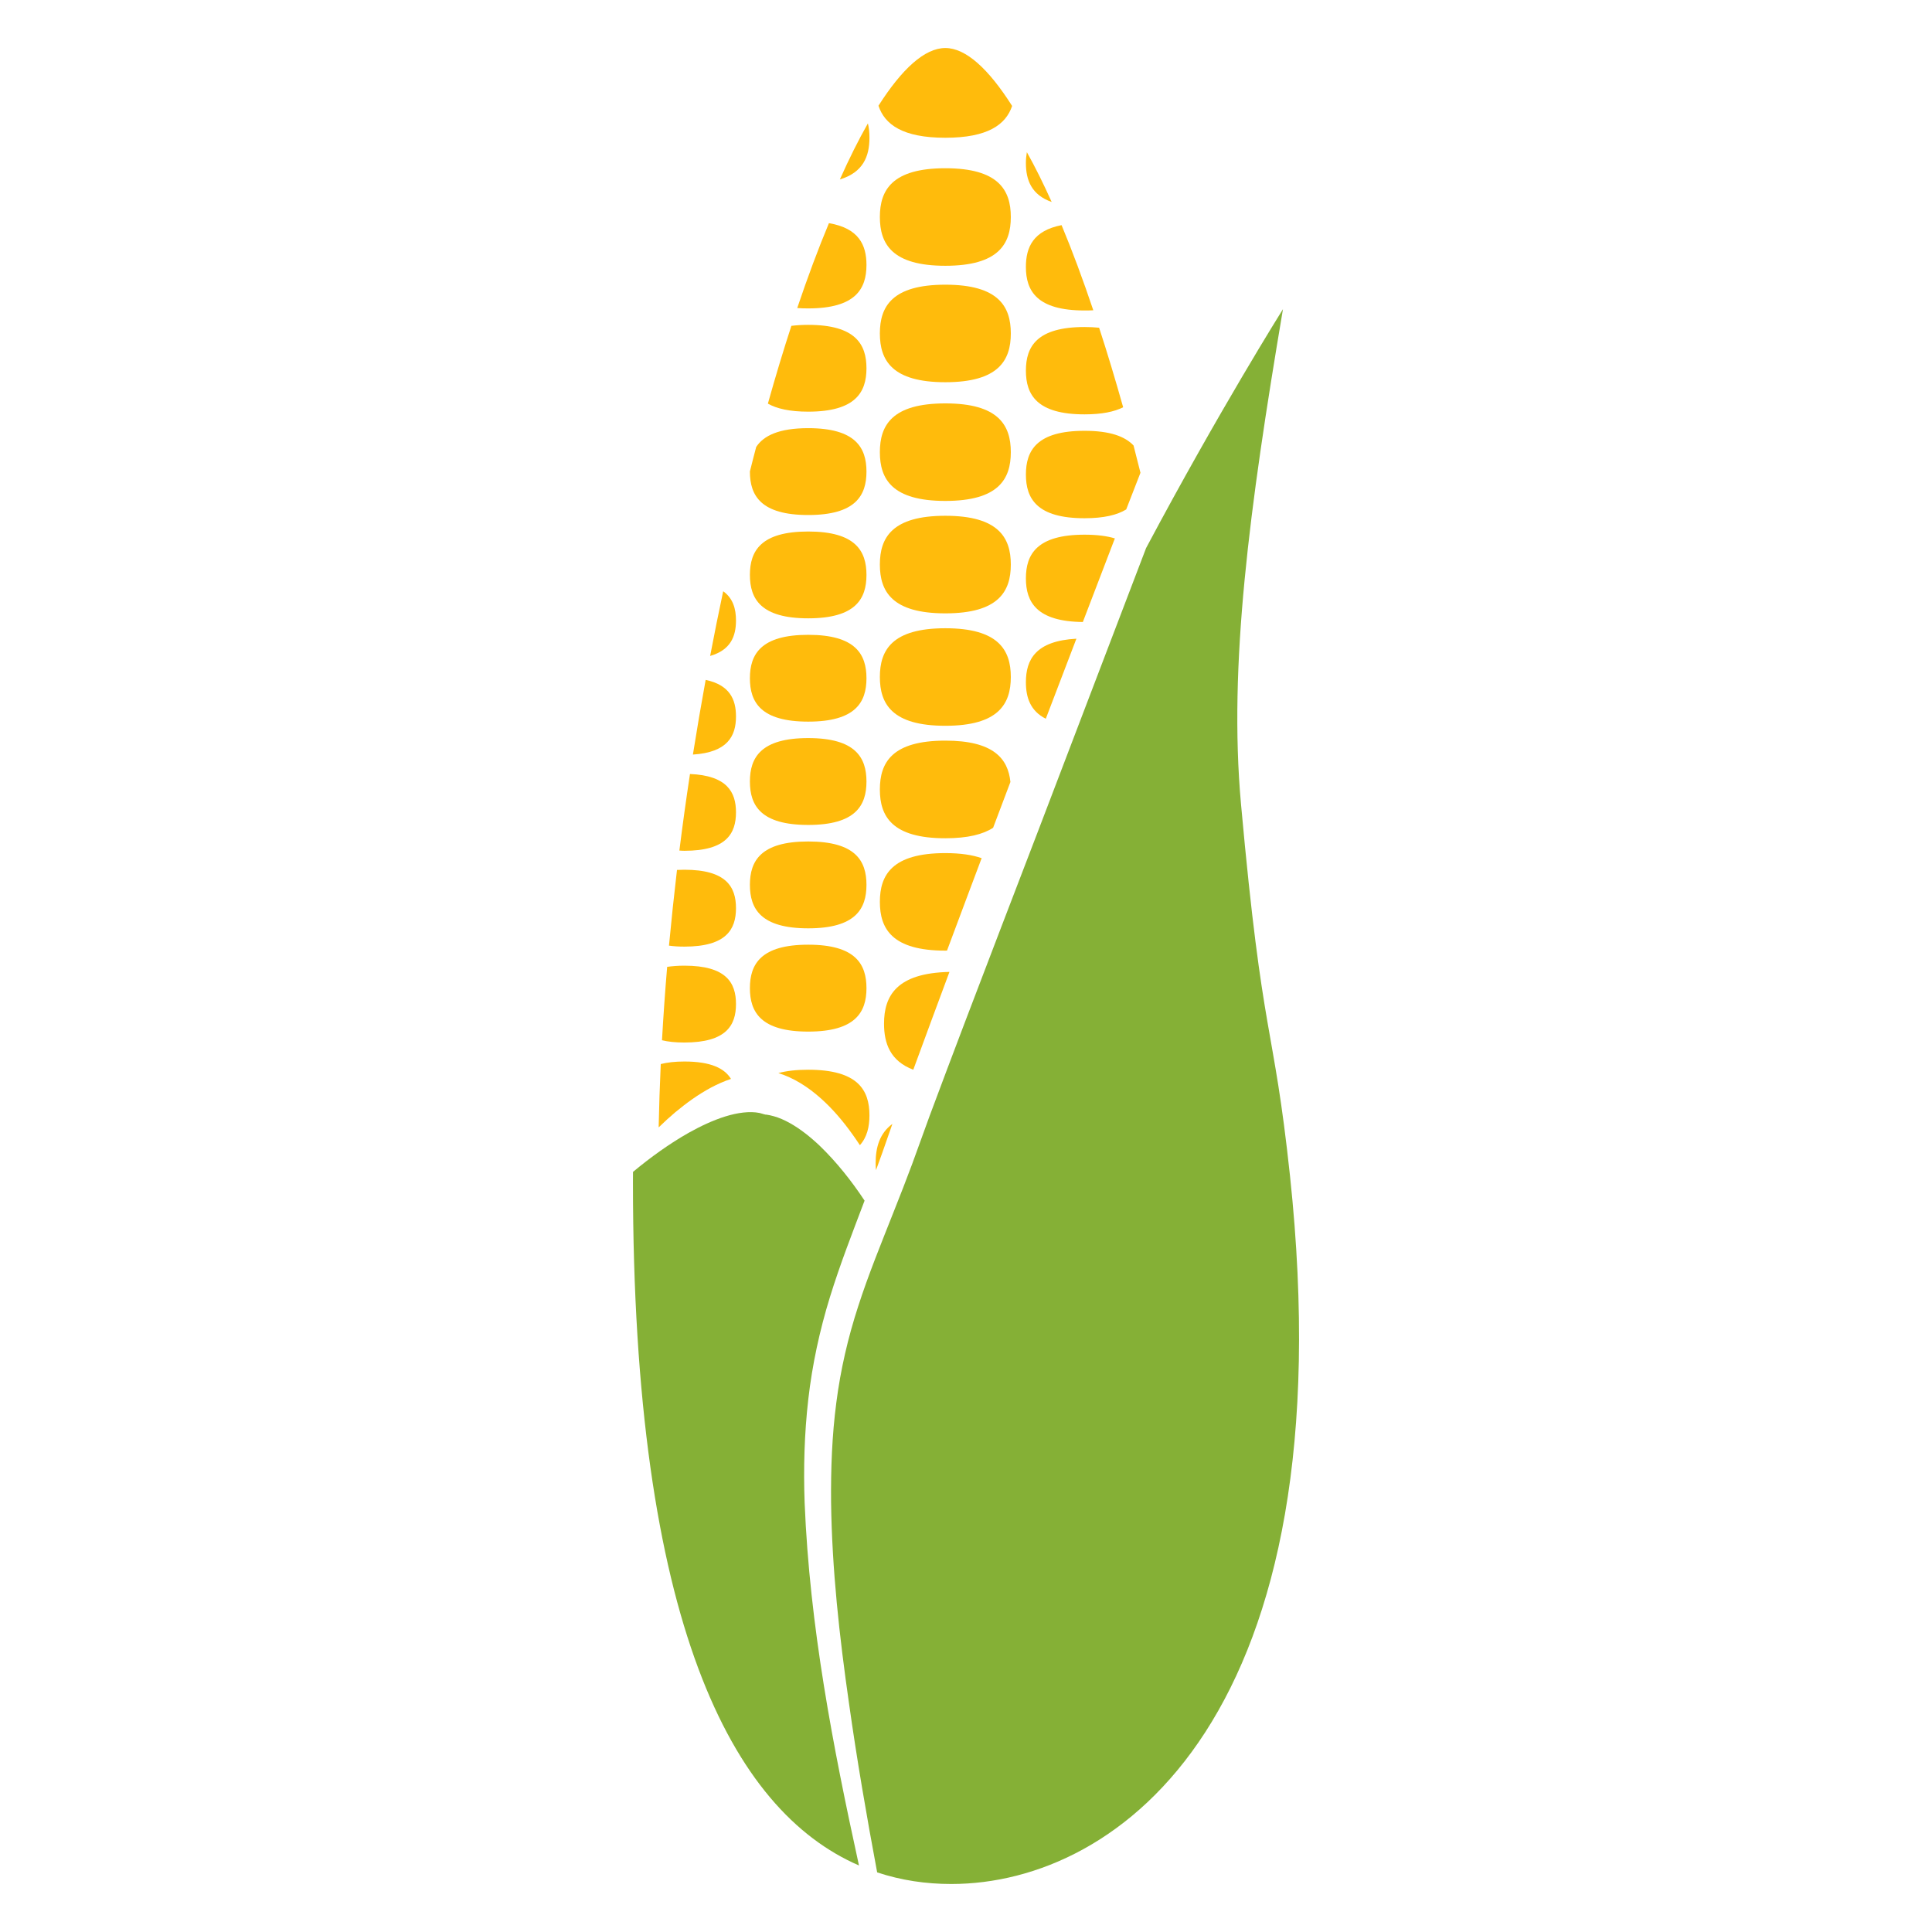
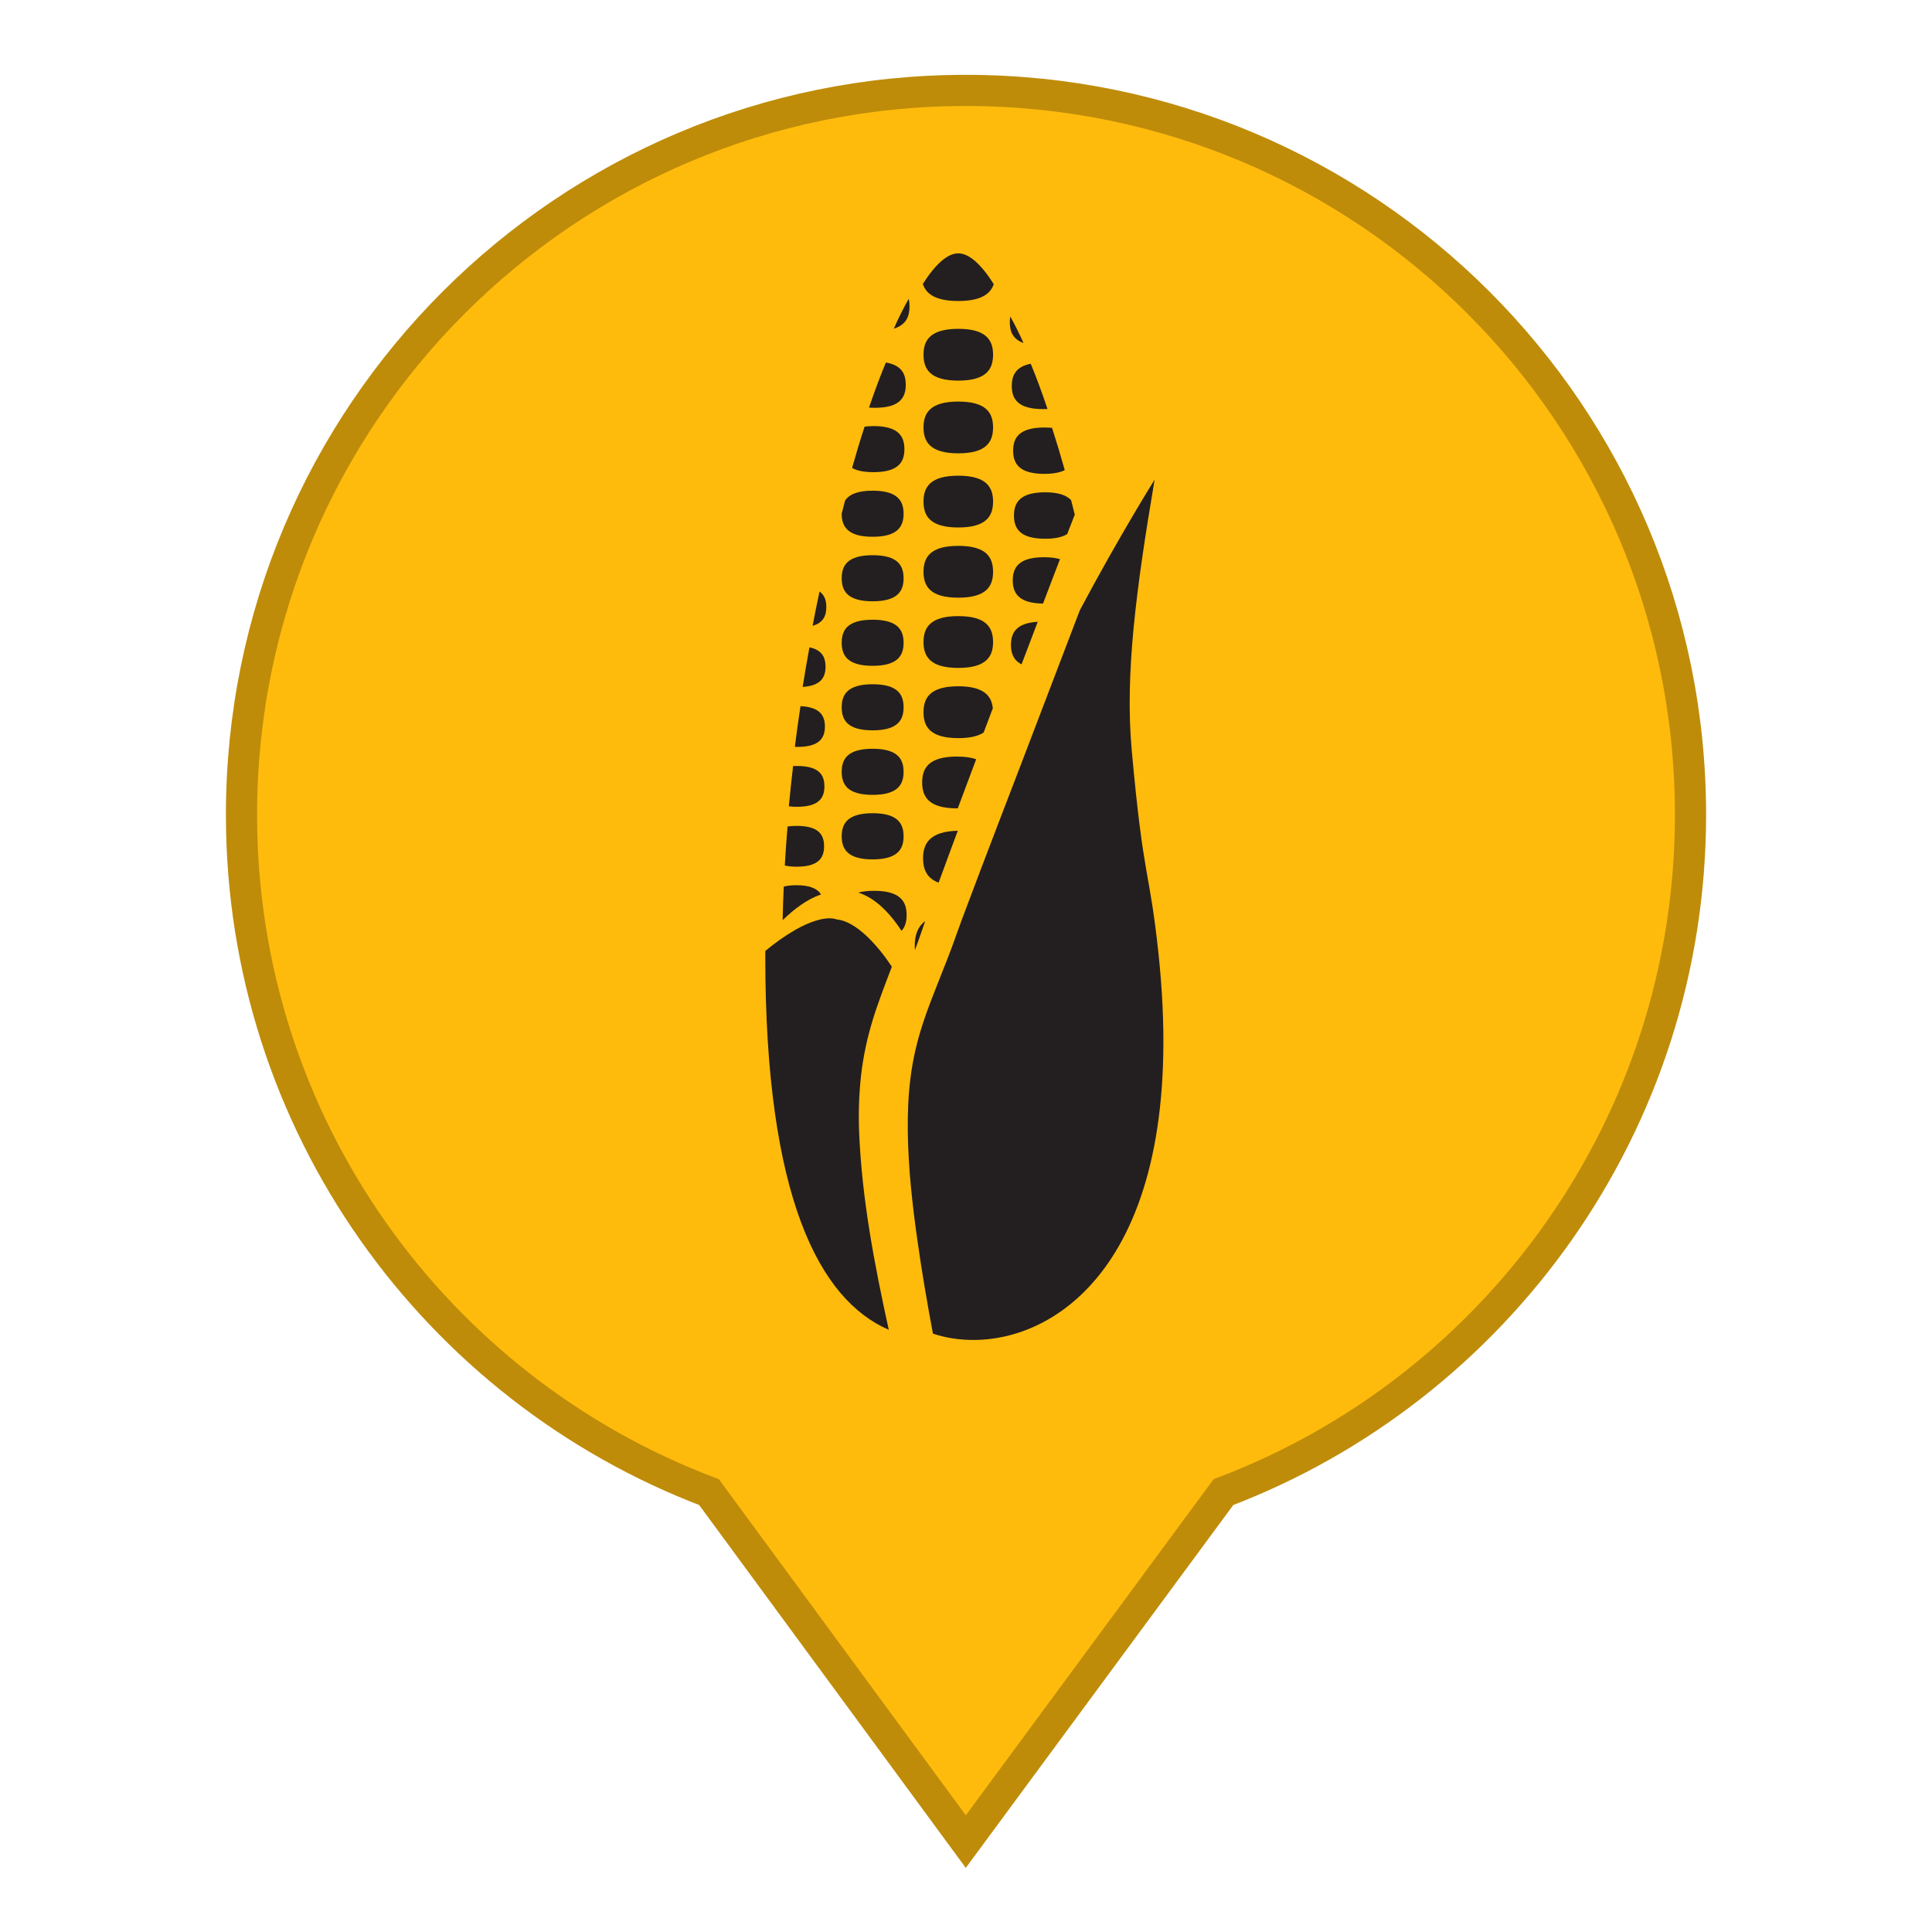
<svg xmlns="http://www.w3.org/2000/svg" version="1.1" id="Layer_1" x="0px" y="0px" width="300px" height="300px" viewBox="0 0 300 300" enable-background="new 0 0 300 300" xml:space="preserve">
  <g>
-     <path fill="#85B036" d="M125.512,217.27c0.613-5.371,1.769-10.707,3.357-15.85c1.589-5.145,3.529-10.09,5.382-14.986   c-2.014-3.053-4.34-5.973-6.883-8.438c-1.496-1.432-3.111-2.715-4.766-3.633c-0.814-0.449-1.644-0.814-2.448-1.035   c-0.389-0.109-0.814-0.205-1.163-0.25c-0.078,0-0.125,0.016-0.234-0.029l-0.404-0.109c0.147,0.021,0.037,0,0.07,0.021l-0.011-0.016   l-0.018-0.006h-0.029l-0.066-0.016l-0.128-0.043l-0.271-0.066c-1.471-0.293-3.368-0.045-5.258,0.543   c-1.912,0.594-3.831,1.498-5.698,2.539c-3.005,1.703-5.918,3.801-8.652,6.076c-0.007,0.543-0.007,1.094-0.007,1.645   c0,68.348,15.355,97.496,35.095,106.051c-4.046-18.492-7.654-37.145-8.436-56.299C124.752,228.027,124.896,222.633,125.512,217.27z   " />
-     <path fill="#85B036" d="M200.308,182.566c-2.591-24.201-4.227-20.348-7.611-57.766c-1.934-21.479,1.281-45.754,6.521-76.795   c0,0-9.921,15.792-21.256,37.103l-11.109,29.103c-7.478,19.711-15.156,39.363-22.506,59.08l-2.697,7.428   c-0.929,2.494-1.893,4.975-2.87,7.418c-1.941,4.924-3.926,9.76-5.507,14.662c-1.6,4.902-2.755,9.9-3.409,15   c-0.671,5.092-0.862,10.273-0.814,15.475c0.136,10.398,1.295,20.85,2.785,31.24c1.232,8.762,2.737,17.51,4.37,26.227   c3.739,1.246,7.595,1.805,11.514,1.805C173.838,292.545,209.233,266.342,200.308,182.566z" />
    <g>
-       <path fill="#FFBB0C" d="M146.792,59.351c8.255,0,10.167-3.39,10.167-7.573c0-4.183-1.912-7.572-10.167-7.572    c-8.266,0-10.167,3.39-10.167,7.572C136.625,55.961,138.527,59.351,146.792,59.351z" />
-       <path fill="#FFBB0C" d="M146.792,41.27c8.255,0,10.167-3.384,10.167-7.573c0-4.183-1.912-7.573-10.167-7.573    c-8.266,0-10.167,3.391-10.167,7.573C136.625,37.886,138.527,41.27,146.792,41.27z" />
-       <path fill="#FFBB0C" d="M146.792,21.391c6.597,0,9.397-2.048,10.369-4.939c-3.65-5.761-7.19-8.996-10.369-8.996    c-3.199,0-6.729,3.229-10.383,8.96C137.378,19.336,140.17,21.391,146.792,21.391z" />
-       <path fill="#FFBB0C" d="M146.792,77.784c8.255,0,10.167-3.39,10.167-7.572c0-4.184-1.912-7.573-10.167-7.573    c-8.266,0-10.167,3.39-10.167,7.573C136.625,74.395,138.527,77.784,146.792,77.784z" />
-       <path fill="#FFBB0C" d="M134.545,57.187c0-3.721-1.702-6.744-9.044-6.744c-0.977,0-1.835,0.059-2.617,0.153    c-1.248,3.824-2.465,7.86-3.647,12.079c1.383,0.785,3.383,1.247,6.264,1.247C132.843,63.922,134.545,60.906,134.545,57.187z" />
-       <path fill="#FFBB0C" d="M134.545,41.137c0-3.097-1.188-5.693-5.827-6.486c-1.663,3.977-3.31,8.396-4.924,13.18    c0.532,0.044,1.097,0.059,1.707,0.059C132.843,47.889,134.545,44.865,134.545,41.137z" />
-       <path fill="#FFBB0C" d="M135.008,21.391c0-0.771-0.066-1.534-0.242-2.231c-1.449,2.547-2.899,5.452-4.351,8.703    C134.035,26.769,135.008,24.267,135.008,21.391z" />
-       <path fill="#FFBB0C" d="M125.501,79.972c7.342,0,9.044-3.017,9.044-6.737c0-3.728-1.702-6.751-9.044-6.751    c-4.542,0-6.927,1.16-8.08,2.921c-0.334,1.247-0.653,2.517-0.976,3.801c0,0.015,0,0.015,0,0.029    C116.446,76.955,118.144,79.972,125.501,79.972z" />
-       <path fill="#FFBB0C" d="M168.407,64.341c2.693,0,4.618-0.404,5.996-1.101c-1.216-4.314-2.455-8.446-3.732-12.351    c-0.689-0.066-1.427-0.11-2.264-0.11c-7.393,0-9.106,3.023-9.106,6.774C159.301,61.303,161.015,64.341,168.407,64.341z" />
-       <path fill="#FFBB0C" d="M168.407,48.211c0.484,0,0.943-0.007,1.361-0.029c-1.618-4.806-3.263-9.231-4.928-13.223    c-4.396,0.858-5.54,3.427-5.54,6.486C159.301,45.181,161.015,48.211,168.407,48.211z" />
-       <path fill="#FFBB0C" d="M163.304,31.363c-1.288-2.862-2.572-5.453-3.853-7.735c-0.096,0.543-0.15,1.108-0.15,1.688    C159.301,27.965,160.167,30.255,163.304,31.363z" />
-       <path fill="#FFBB0C" d="M176.017,69.177c-1.305-1.394-3.629-2.282-7.609-2.282c-7.393,0-9.106,3.038-9.106,6.795    c0,3.742,1.714,6.781,9.106,6.781c3.009,0,5.07-0.507,6.469-1.365l2.213-5.694C176.739,71.987,176.374,70.563,176.017,69.177z" />
-       <path fill="#FFBB0C" d="M146.792,95.242c8.255,0,10.167-3.397,10.167-7.58c0-4.176-1.912-7.573-10.167-7.573    c-8.266,0-10.167,3.397-10.167,7.573C136.625,91.845,138.527,95.242,146.792,95.242z" />
-       <path fill="#FFBB0C" d="M146.792,112.699c8.255,0,10.167-3.39,10.167-7.572c0-4.184-1.912-7.573-10.167-7.573    c-8.266,0-10.167,3.39-10.167,7.573C136.625,109.31,138.527,112.699,146.792,112.699z" />
-       <path fill="#FFBB0C" d="M146.792,115.004c-8.266,0-10.167,3.391-10.167,7.588c0,4.175,1.901,7.573,10.167,7.573    c3.508,0,5.864-0.616,7.419-1.629c0.892-2.378,1.787-4.748,2.686-7.111C156.53,117.793,154.263,115.004,146.792,115.004z" />
-       <path fill="#FFBB0C" d="M125.501,96.013c7.342,0,9.044-3.008,9.044-6.737c0-3.727-1.702-6.743-9.044-6.743    c-7.357,0-9.056,3.017-9.056,6.743C116.446,93.005,118.144,96.013,125.501,96.013z" />
-       <path fill="#FFBB0C" d="M125.501,112.054c7.342,0,9.044-3.008,9.044-6.735c0-3.722-1.702-6.744-9.044-6.744    c-7.357,0-9.056,3.022-9.056,6.744C116.446,109.046,118.144,112.054,125.501,112.054z" />
-       <path fill="#FFBB0C" d="M125.501,128.096c7.342,0,9.044-3.009,9.044-6.736s-1.702-6.752-9.044-6.752    c-7.357,0-9.056,3.024-9.056,6.752S118.144,128.096,125.501,128.096z" />
-       <path fill="#FFBB0C" d="M114.284,96.351c0-1.82-0.462-3.449-1.988-4.542c-0.704,3.294-1.38,6.655-2.025,10.045    C113.434,100.943,114.284,98.83,114.284,96.351z" />
-       <path fill="#FFBB0C" d="M114.284,111.247c0-2.649-0.979-4.888-4.711-5.672c-0.697,3.815-1.358,7.683-1.978,11.594    C112.985,116.824,114.284,114.299,114.284,111.247z" />
-       <path fill="#FFBB0C" d="M114.284,126.136c0-3.141-1.387-5.708-7.144-5.951c-0.598,3.94-1.151,7.911-1.647,11.889    c0.252,0.015,0.506,0.036,0.782,0.036C112.777,132.109,114.284,129.432,114.284,126.136z" />
-       <path fill="#FFBB0C" d="M173.119,83.604c-1.229-0.374-2.771-0.579-4.712-0.579c-7.393,0-9.106,3.038-9.106,6.787    c0,3.691,1.688,6.7,8.842,6.773l4.811-12.563L173.119,83.604z" />
-       <path fill="#FFBB0C" d="M159.301,105.935c0,2.377,0.697,4.461,3.089,5.672l4.752-12.431    C160.827,99.521,159.301,102.404,159.301,105.935z" />
-       <path fill="#FFBB0C" d="M152.429,133.255c-1.424-0.499-3.262-0.786-5.636-0.786c-8.266,0-10.167,3.391-10.167,7.573    c0,4.184,1.901,7.573,10.167,7.573c0.092,0,0.169-0.008,0.257-0.008c1.12-3.001,2.242-6.009,3.372-9.011    C151.089,136.813,151.757,135.037,152.429,133.255z" />
-       <path fill="#FFBB0C" d="M125.501,144.151c7.342,0,9.044-3.022,9.044-6.751c0-3.728-1.702-6.736-9.044-6.736    c-7.357,0-9.056,3.009-9.056,6.736C116.446,141.129,118.144,144.151,125.501,144.151z" />
-       <path fill="#FFBB0C" d="M114.284,141.019c0-3.296-1.507-5.967-8.009-5.967c-0.408,0-0.79,0.015-1.152,0.03    c-0.458,3.903-0.874,7.822-1.244,11.755c0.719,0.104,1.504,0.154,2.396,0.154C112.777,146.991,114.284,144.313,114.284,141.019z" />
-       <path fill="#FFBB0C" d="M137.272,158.959c0,3.098,0.987,5.799,4.542,7.148c1.867-5.07,3.728-10.141,5.617-15.189    C139.22,151.094,137.272,154.631,137.272,158.959z" />
-       <path fill="#FFBB0C" d="M125.501,160.186c7.342,0,9.044-3.031,9.044-6.744c0-3.728-1.702-6.751-9.044-6.751    c-7.357,0-9.056,3.023-9.056,6.751C116.446,157.154,118.144,160.186,125.501,160.186z" />
-       <path fill="#FFBB0C" d="M114.284,155.908c0-3.303-1.507-5.96-8.009-5.96c-1.013,0-1.89,0.074-2.679,0.184    c-0.323,3.81-0.587,7.61-0.803,11.396c0.961,0.236,2.099,0.354,3.482,0.354C112.777,161.881,114.284,159.209,114.284,155.908z" />
-       <path fill="#FFBB0C" d="M138.571,174.518c-1.993,1.475-2.602,3.654-2.602,6.09c0,0.375,0.019,0.748,0.055,1.094    c0.323-0.889,0.646-1.775,0.969-2.672C137.51,177.555,138.035,176.043,138.571,174.518z" />
-       <path fill="#FFBB0C" d="M125.963,169.322c2.062,1.57,3.739,3.359,5.217,5.23c0.84,1.072,1.611,2.158,2.344,3.268    c1.112-1.234,1.483-2.855,1.483-4.631c0-3.92-1.787-7.082-9.506-7.082c-1.879,0-3.398,0.184-4.635,0.521    c0.58,0.184,1.115,0.381,1.647,0.623C123.788,167.824,124.929,168.551,125.963,169.322z" />
-       <path fill="#FFBB0C" d="M104.837,172.727c1.699-1.41,3.511-2.744,5.588-3.859c0.954-0.5,1.981-0.969,3.082-1.336    c-0.995-1.629-3.108-2.701-7.231-2.701c-1.464,0-2.675,0.141-3.674,0.396c-0.153,3.287-0.257,6.561-0.326,9.834    C103.105,174.252,103.953,173.475,104.837,172.727z" />
+       <path fill="#FFBB0C" stroke="#BF8C09" stroke-width="4.84" stroke-miterlimit="10" d="M262.5,126.515    c0,48.004-30.134,89.108-72.523,105.178l-40.008,54.268l-39.875-54.268C67.634,215.623,37.5,174.588,37.5,126.515    C37.5,64.37,87.893,14.04,149.968,14.04C212.17,14.04,262.5,64.37,262.5,126.515z" />
+     </g>
+     <g>
+       <path fill="#231F20" d="M133.711,166.957c0.334-2.949,0.97-5.86,1.833-8.671c0.87-2.811,1.928-5.507,2.943-8.179    c-1.103-1.67-2.376-3.264-3.762-4.612c-0.819-0.782-1.695-1.487-2.603-1.985c-0.447-0.246-0.901-0.447-1.336-0.573    c-0.214-0.057-0.447-0.113-0.636-0.139c-0.044,0-0.069,0.013-0.126-0.013l-0.221-0.05c0.076,0,0.019,0,0.032,0l0,0h-0.013h-0.019    l-0.031-0.013l-0.069-0.025l-0.151-0.032c-0.8-0.17-1.84-0.025-2.874,0.296c-1.046,0.321-2.092,0.813-3.113,1.386    c-1.639,0.933-3.233,2.067-4.726,3.314c-0.006,0.303-0.006,0.605-0.006,0.895c0,37.342,8.394,53.259,19.175,57.935    c-2.212-10.095-4.178-20.277-4.606-30.751C133.295,172.83,133.377,169.881,133.711,166.957z" />
+       <path fill="#231F20" d="M179.882,147.99c-1.412-13.227-2.313-11.116-4.153-31.558c-1.059-11.74,0.693-24.992,3.561-41.955    c0,0-5.419,8.633-11.613,20.278l-6.068,15.893c-4.09,10.763-8.28,21.5-12.301,32.276l-1.468,4.058    c-0.51,1.361-1.033,2.722-1.569,4.046c-1.059,2.697-2.143,5.344-3.006,8.016c-0.876,2.684-1.506,5.406-1.865,8.191    c-0.365,2.785-0.473,5.621-0.441,8.457c0.076,5.684,0.706,11.393,1.519,17.064c0.674,4.776,1.494,9.565,2.388,14.329    c2.042,0.681,4.146,0.983,6.289,0.983C165.426,208.068,184.759,193.751,179.882,147.99z" />
+       <g>
+         <path fill="#231F20" d="M148.803,70.394c4.386,0,5.4-1.802,5.4-4.026c0-2.212-1.015-4.014-5.4-4.014s-5.4,1.802-5.4,4.014     C143.402,68.591,144.417,70.394,148.803,70.394z" />
+         <path fill="#231F20" d="M148.803,59.102c4.386,0,5.4-1.796,5.4-4.033c0-2.206-1.015-4.008-5.4-4.008s-5.4,1.802-5.4,4.008     C143.402,57.306,144.417,59.102,148.803,59.102z" />
+         <path fill="#231F20" d="M148.803,46.738c3.504,0,4.99-1.083,5.508-2.621c-1.941-3.056-3.819-4.777-5.508-4.777     c-1.695,0-3.573,1.714-5.507,4.751C143.806,45.654,145.287,46.738,148.803,46.738z" />
+         <path fill="#231F20" d="M148.803,81.906c4.386,0,5.4-1.796,5.4-4.02c0-2.225-1.015-4.021-5.4-4.021s-5.4,1.796-5.4,4.021     C143.402,80.11,144.417,81.906,148.803,81.906z" />
+         <path fill="#231F20" d="M140.435,69.751c0-1.979-0.901-3.592-4.795-3.592c-0.517,0-0.977,0.038-1.387,0.094     c-0.668,2.023-1.311,4.172-1.941,6.409c0.737,0.416,1.796,0.655,3.328,0.655C139.533,73.317,140.435,71.729,140.435,69.751z" />
+         <path fill="#231F20" d="M140.648,59.744c0-1.657-0.624-3.031-3.087-3.453c-0.882,2.111-1.758,4.461-2.622,7.007     c0.29,0.019,0.586,0.025,0.914,0.025C139.748,63.323,140.648,61.716,140.648,59.744z" />
+         <path fill="#231F20" d="M141.229,47.589c0-0.403-0.032-0.813-0.126-1.191c-0.775,1.361-1.544,2.899-2.313,4.632     C140.711,50.449,141.229,49.12,141.229,47.589z" />
+         <path fill="#231F20" d="M135.507,83.35c3.894,0,4.802-1.607,4.802-3.573c0-1.985-0.908-3.585-4.802-3.585     c-2.414,0-3.68,0.618-4.292,1.55c-0.176,0.662-0.347,1.323-0.517,2.017c0,0.012,0,0.012,0,0.019     C130.699,81.743,131.6,83.35,135.507,83.35z" />
+         <path fill="#231F20" d="M162.162,73.582c1.424,0,2.444-0.214,3.176-0.58c-0.643-2.294-1.305-4.487-1.979-6.566     c-0.372-0.032-0.757-0.051-1.197-0.051c-3.933,0-4.84,1.601-4.84,3.592S158.229,73.582,162.162,73.582z" />
+         <path fill="#231F20" d="M161.947,63.525c0.246,0,0.498,0,0.712-0.013c-0.856-2.558-1.727-4.902-2.608-7.032     c-2.338,0.46-2.942,1.828-2.942,3.453C157.108,61.912,158.016,63.525,161.947,63.525z" />
+         <path fill="#231F20" d="M158.929,53.26c-0.68-1.519-1.367-2.892-2.048-4.108c-0.05,0.284-0.082,0.586-0.082,0.889     C156.799,51.451,157.266,52.674,158.929,53.26z" />
+         <path fill="#231F20" d="M166.32,77.659c-0.692-0.737-1.922-1.216-4.032-1.216c-3.933,0-4.84,1.626-4.84,3.617     c0,1.979,0.907,3.598,4.84,3.598c1.588,0,2.69-0.271,3.428-0.725l1.172-3.025C166.705,79.153,166.51,78.396,166.32,77.659z" />
+         <path fill="#231F20" d="M148.803,92.808c4.386,0,5.4-1.796,5.4-4.021s-1.015-4.027-5.4-4.027s-5.4,1.802-5.4,4.027     S144.417,92.808,148.803,92.808z" />
+         <path fill="#231F20" d="M148.803,103.716c4.386,0,5.4-1.809,5.4-4.021c0-2.224-1.015-4.026-5.4-4.026s-5.4,1.802-5.4,4.026     C143.402,101.907,144.417,103.716,148.803,103.716z" />
+         <path fill="#231F20" d="M148.803,106.564c-4.392,0-5.4,1.802-5.4,4.039c0,2.212,1.008,4.014,5.4,4.014     c1.865,0,3.113-0.328,3.938-0.87c0.473-1.254,0.945-2.521,1.424-3.768C153.97,108.051,152.767,106.564,148.803,106.564z" />
+         <path fill="#231F20" d="M135.507,93.369c3.894,0,4.802-1.601,4.802-3.566c0-1.998-0.908-3.592-4.802-3.592     c-3.907,0-4.808,1.594-4.808,3.592C130.699,91.768,131.6,93.369,135.507,93.369z" />
+         <path fill="#231F20" d="M135.507,103.388c3.894,0,4.802-1.601,4.802-3.58c0-1.979-0.908-3.579-4.802-3.579     c-3.907,0-4.808,1.601-4.808,3.579C130.699,101.788,131.6,103.388,135.507,103.388z" />
+         <path fill="#231F20" d="M135.507,113.407c3.894,0,4.802-1.594,4.802-3.579c0-1.979-0.908-3.579-4.802-3.579     c-3.907,0-4.808,1.601-4.808,3.579C130.699,111.813,131.6,113.407,135.507,113.407z" />
+         <path fill="#231F20" d="M128.311,94.251c0-0.964-0.246-1.821-1.053-2.407c-0.378,1.746-0.737,3.542-1.077,5.331     C127.863,96.696,128.311,95.574,128.311,94.251z" />
+         <path fill="#231F20" d="M128.19,103.527c0-1.412-0.523-2.603-2.501-3.012c-0.378,2.029-0.725,4.083-1.052,6.15     C127.498,106.488,128.19,105.14,128.19,103.527z" />
+         <path fill="#231F20" d="M128.09,112.809c0-1.657-0.737-3.018-3.793-3.157c-0.315,2.092-0.611,4.197-0.87,6.314     c0.126,0.013,0.265,0.013,0.41,0.013C127.29,115.979,128.09,114.554,128.09,112.809z" />
+         <path fill="#231F20" d="M164.601,86.828c-0.655-0.202-1.469-0.302-2.502-0.302c-3.926,0-4.839,1.613-4.839,3.604     c0,1.947,0.9,3.554,4.7,3.592l2.546-6.667L164.601,86.828z" />
+         <path fill="#231F20" d="M156.982,100.149c0,1.254,0.371,2.37,1.645,3.006l2.514-6.604     C157.789,96.74,156.982,98.271,156.982,100.149z" />
+         <path fill="#231F20" d="M151.582,117.894c-0.756-0.265-1.727-0.416-2.994-0.416c-4.386,0-5.394,1.802-5.394,4.021     s1.008,4.02,5.394,4.02c0.05,0,0.095-0.012,0.139-0.012c0.599-1.582,1.191-3.182,1.79-4.777     C150.87,119.785,151.229,118.839,151.582,117.894z" />
+         <path fill="#231F20" d="M135.507,123.427c3.894,0,4.802-1.601,4.802-3.579c0-1.979-0.908-3.58-4.802-3.58     c-3.907,0-4.808,1.601-4.808,3.58C130.699,121.826,131.6,123.427,135.507,123.427z" />
+         <path fill="#231F20" d="M128.014,122.104c0-1.752-0.8-3.164-4.253-3.164c-0.214,0-0.416,0.013-0.611,0.013     c-0.246,2.08-0.46,4.159-0.662,6.245c0.384,0.057,0.8,0.082,1.273,0.082C127.214,125.279,128.014,123.855,128.014,122.104z" />
+         <path fill="#231F20" d="M143.333,133.27c0,1.645,0.523,3.082,2.414,3.793c0.989-2.69,1.972-5.381,2.98-8.066     C144.373,129.098,143.333,130.976,143.333,133.27z" />
+         <path fill="#231F20" d="M135.507,133.446c3.894,0,4.802-1.613,4.802-3.58c0-1.979-0.908-3.592-4.802-3.592     c-3.907,0-4.808,1.613-4.808,3.592C130.699,131.833,131.6,133.446,135.507,133.446z" />
+         <path fill="#231F20" d="M127.964,131.404c0-1.752-0.8-3.163-4.253-3.163c-0.542,0-1.008,0.038-1.424,0.101     c-0.17,2.017-0.309,4.033-0.422,6.049c0.511,0.126,1.109,0.189,1.847,0.189C127.164,134.58,127.964,133.156,127.964,131.404z" />
+         <path fill="#231F20" d="M143.667,143.024c-1.241,0.926-1.62,2.293-1.62,3.806c0,0.24,0.006,0.479,0.032,0.687     c0.202-0.561,0.403-1.109,0.605-1.67C143.012,144.921,143.333,143.982,143.667,143.024z" />
+         <path fill="#231F20" d="M135.979,140.037c1.09,0.826,1.985,1.777,2.772,2.773c0.441,0.567,0.857,1.147,1.241,1.727     c0.592-0.643,0.788-1.506,0.788-2.451c0-2.08-0.951-3.762-5.047-3.762c-0.996,0-1.802,0.101-2.458,0.277     c0.309,0.101,0.592,0.202,0.876,0.34C134.826,139.237,135.425,139.622,135.979,140.037z" />
+         <path fill="#231F20" d="M122.885,141.65c0.901-0.75,1.865-1.456,2.968-2.054c0.504-0.258,1.053-0.504,1.639-0.706     c-0.529-0.857-1.651-1.437-3.844-1.437c-0.775,0-1.418,0.082-1.947,0.214c-0.082,1.752-0.139,3.485-0.17,5.218     C121.971,142.457,122.418,142.047,122.885,141.65z" />
+       </g>
    </g>
  </g>
</svg>
